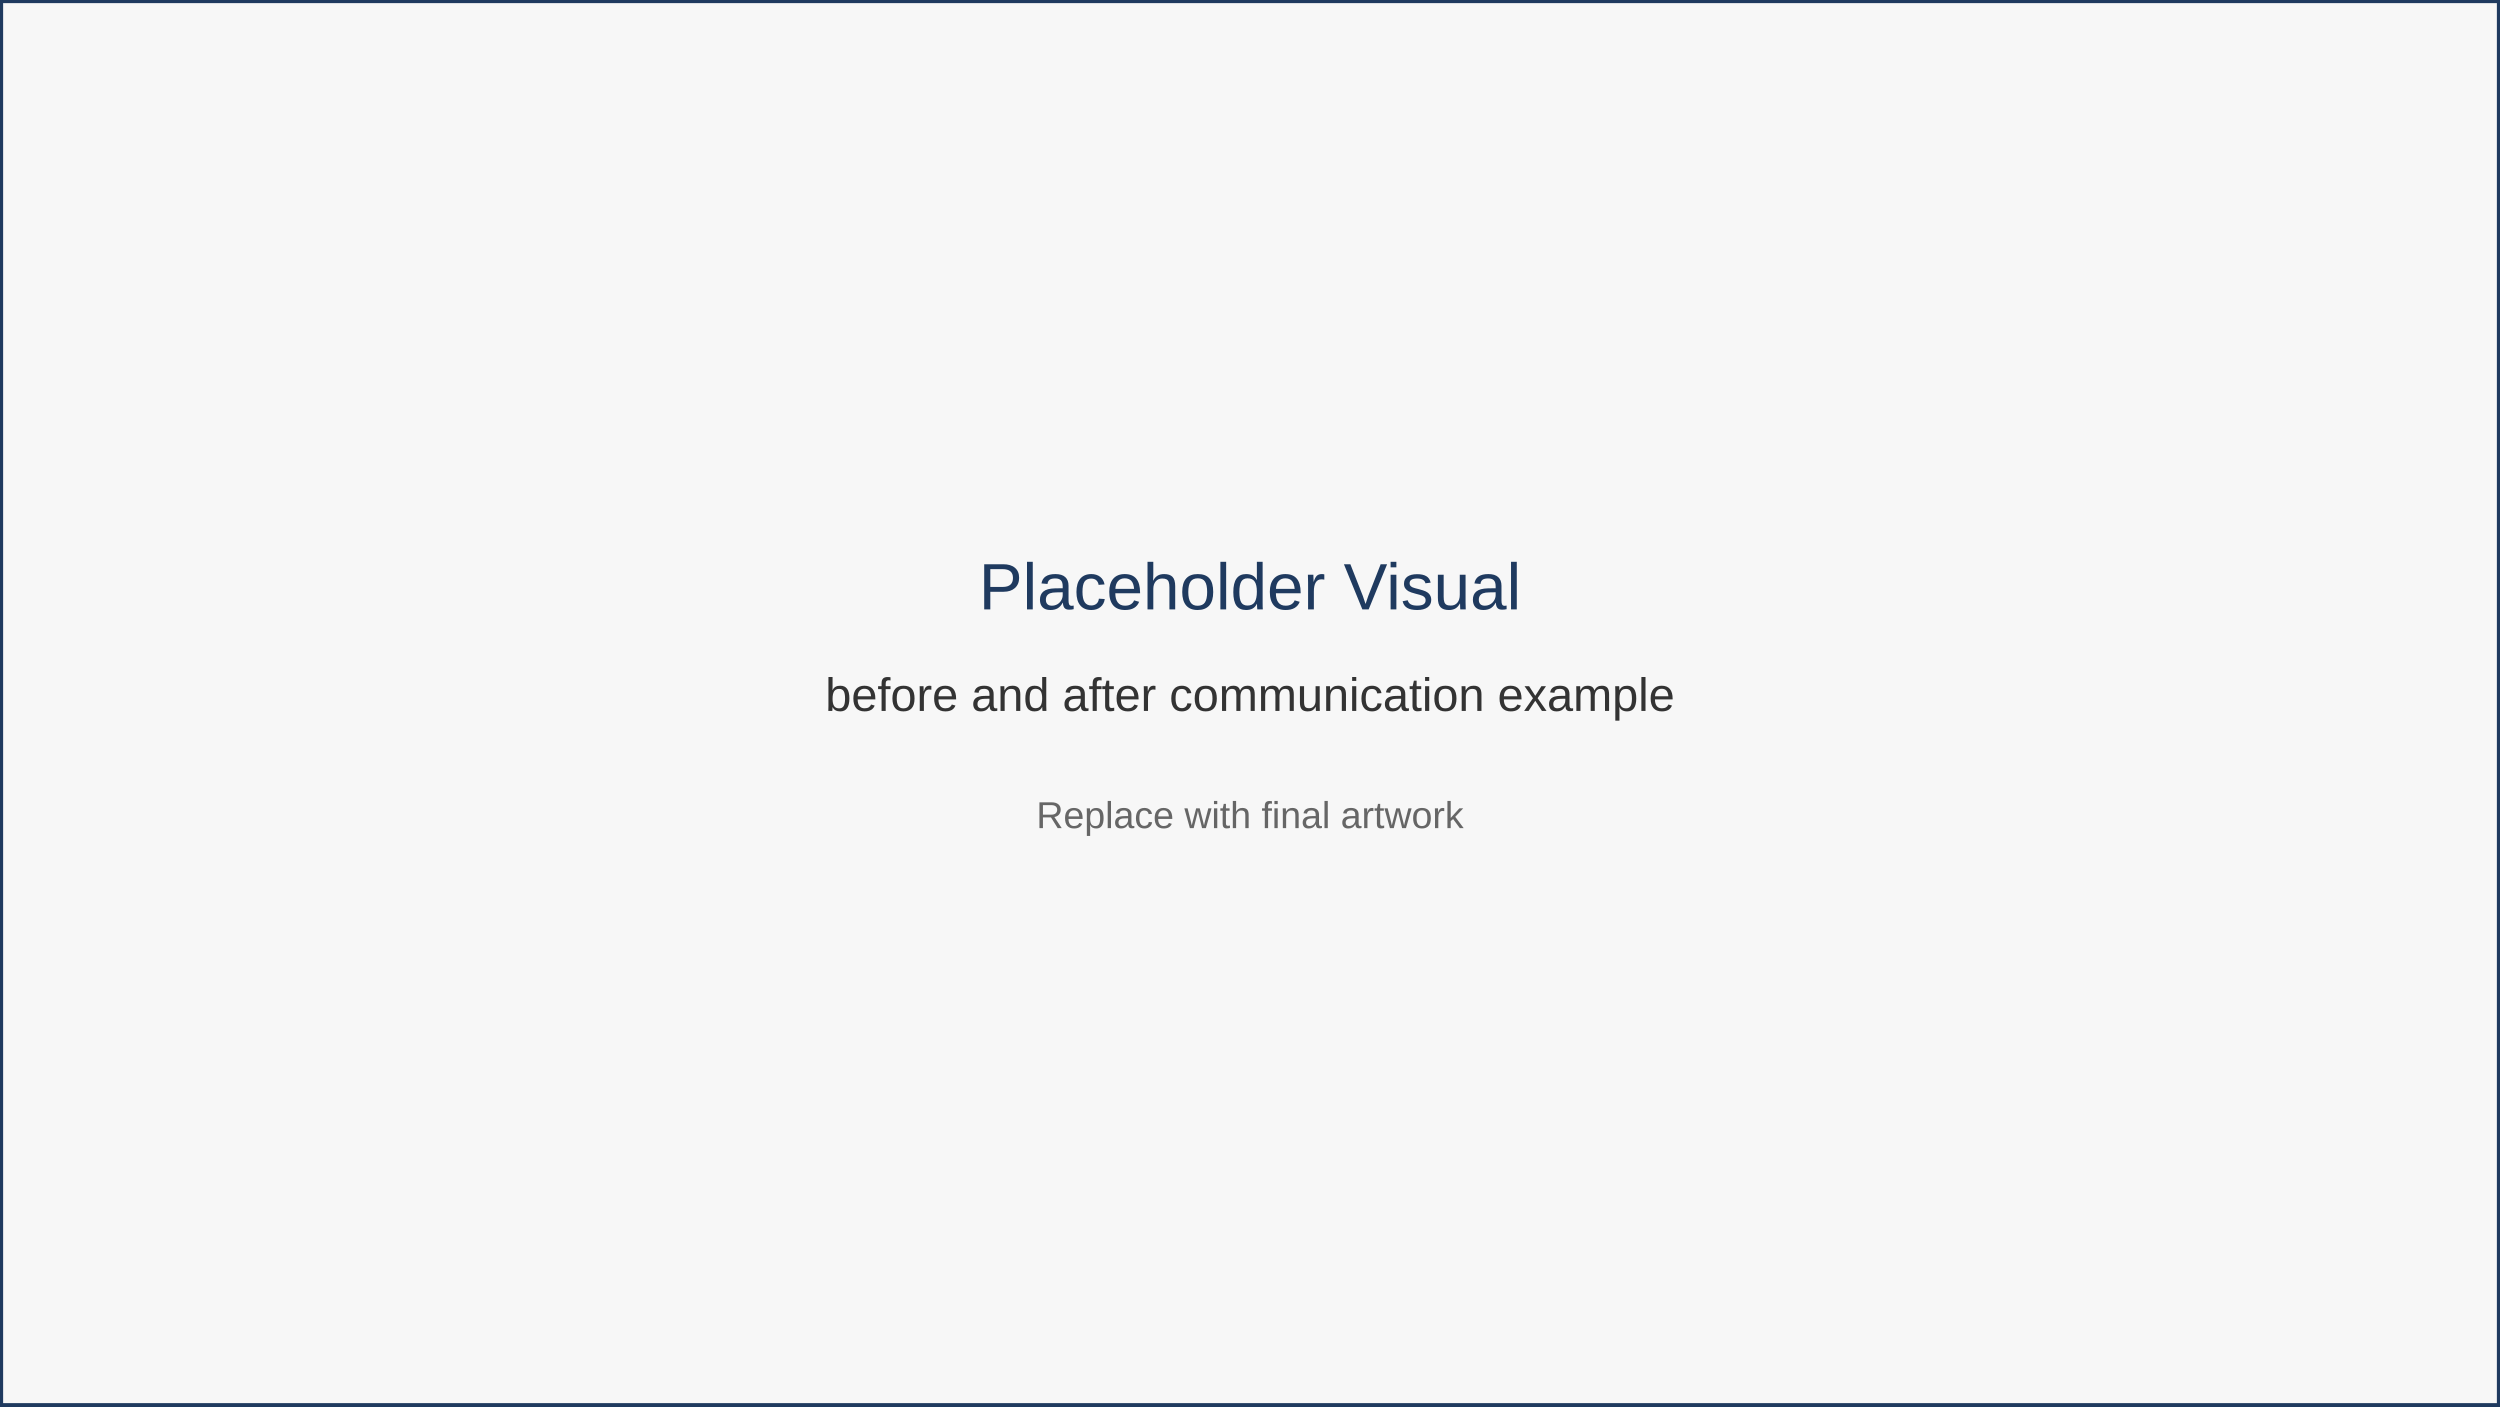
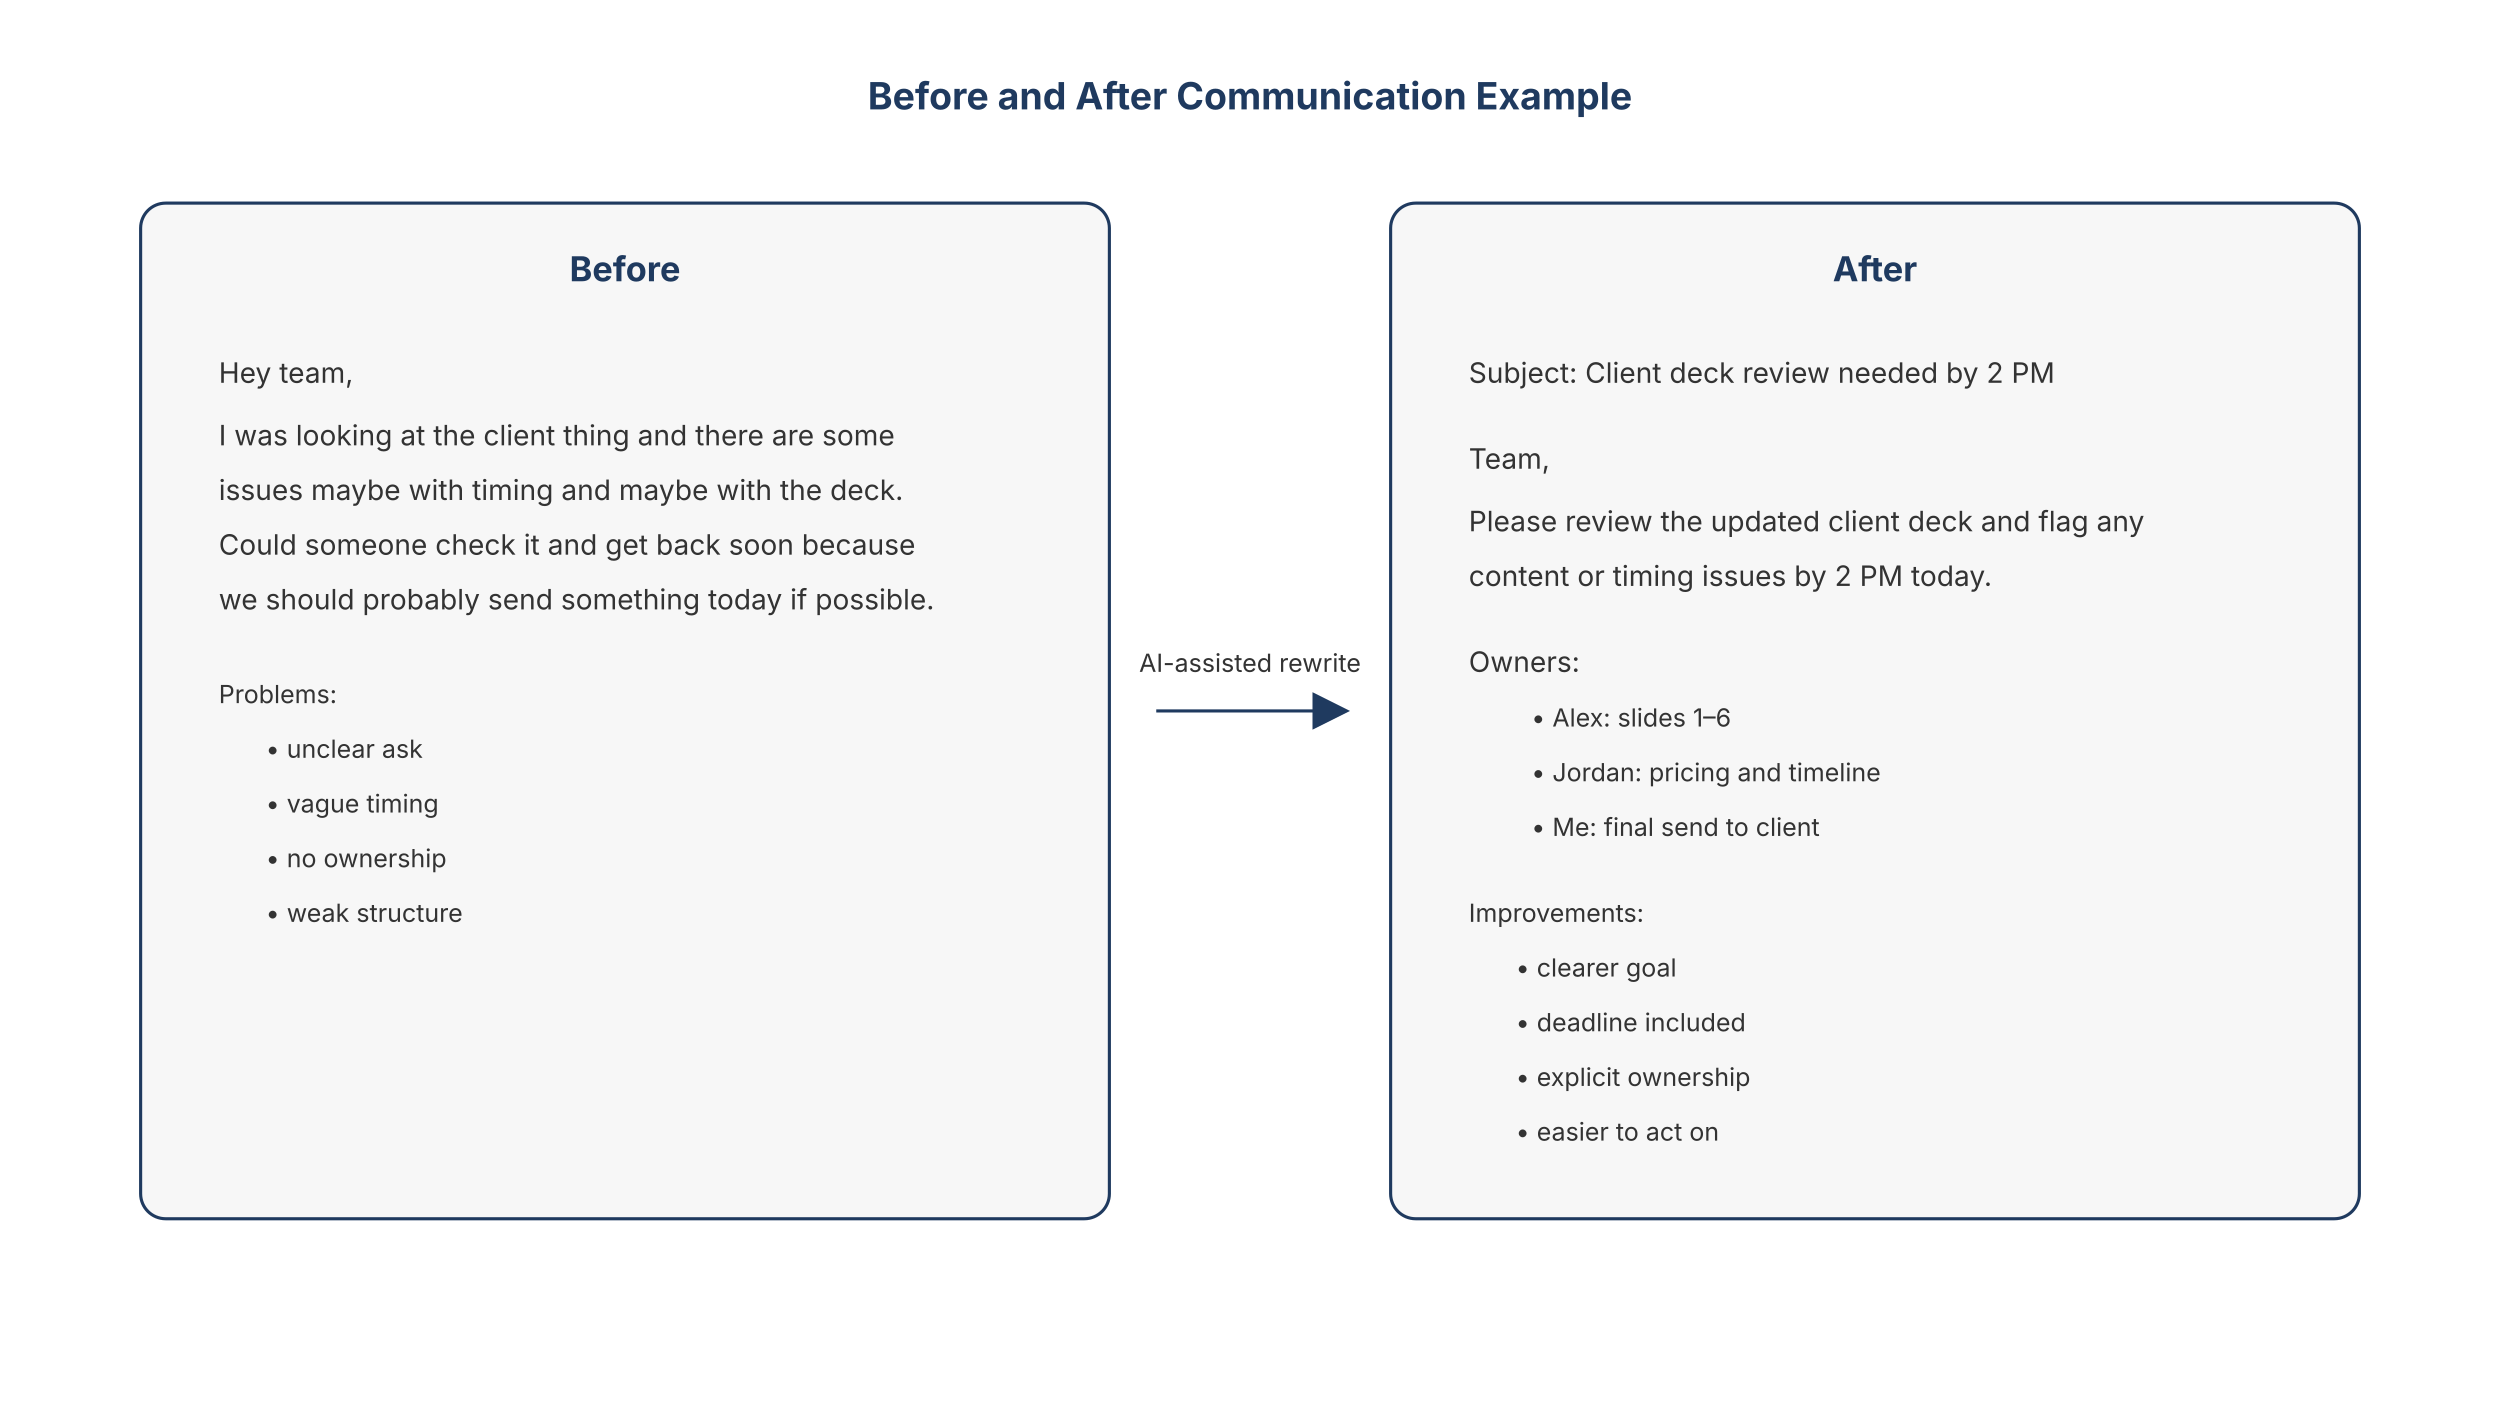
<svg xmlns="http://www.w3.org/2000/svg" width="1600" height="900" viewBox="0 0 1600 900">
-   <rect width="1600" height="900" fill="#F7F7F7" stroke="#1F3A5F" stroke-width="4" />
-   <text x="800" y="390" text-anchor="middle" font-family="Arial, sans-serif" font-size="42" fill="#1F3A5F">
-     Placeholder Visual
-   </text>
-   <text x="800" y="455" text-anchor="middle" font-family="Arial, sans-serif" font-size="30" fill="#333333">
-     before and after communication example
-   </text>
-   <text x="800" y="530" text-anchor="middle" font-family="Arial, sans-serif" font-size="24" fill="#666666">
-     Replace with final artwork
-   </text>
+   <defs>
+     <marker id="arrow" markerWidth="12" markerHeight="12" refX="10" refY="6" orient="auto" markerUnits="strokeWidth">
+       <path d="M0,0 L12,6 L0,12 z" fill="#1F3A5F" />
+     </marker>
+     <style>
+     .title { font: 700 24px Inter, Arial, sans-serif; fill: #1F3A5F; }
+     .label { font: 18px Inter, Arial, sans-serif; fill: #333333; }
+     .small { font: 16px Inter, Arial, sans-serif; fill: #333333; }
+     .step { fill: #F7F7F7; stroke: #1F3A5F; stroke-width: 2; rx: 18; ry: 18; }
+     .accent { fill: #EAF6EA; stroke: #1F3A5F; stroke-width: 2; rx: 18; ry: 18; }
+     .teal { fill: #EAF7F7; stroke: #1F3A5F; stroke-width: 2; rx: 18; ry: 18; }
+     .panel { fill: #F7F7F7; stroke: #1F3A5F; stroke-width: 2; rx: 16; ry: 16; }
+     .line { stroke: #1F3A5F; stroke-width: 2; fill: none; marker-end: url(#arrow); }
+     .rule { stroke: #1F3A5F; stroke-width: 2; }
+     .dot { fill: #2FA4A9; stroke: #1F3A5F; stroke-width: 2; }
+   </style>
+   </defs>
+   <text x="800" y="70" text-anchor="middle" class="title">Before and After Communication Example</text>
+   <rect x="90" y="130" width="620" height="650" class="panel" />
+   <rect x="890" y="130" width="620" height="650" class="panel" />
+   <text x="400" y="180" text-anchor="middle" class="title" style="font-size:22px">Before</text>
+   <text x="1200" y="180" text-anchor="middle" class="title" style="font-size:22px">After</text>
+   <text x="140" y="245" class="label">Hey team,</text>
+   <text x="140" y="285" class="label">I was looking at the client thing and there are some</text>
+   <text x="140" y="320" class="label">issues maybe with timing and maybe with the deck.</text>
+   <text x="140" y="355" class="label">Could someone check it and get back soon because</text>
+   <text x="140" y="390" class="label">we should probably send something today if possible.</text>
+   <text x="140" y="450" class="small">Problems:</text>
+   <text x="170" y="485" class="small">• unclear ask</text>
+   <text x="170" y="520" class="small">• vague timing</text>
+   <text x="170" y="555" class="small">• no ownership</text>
+   <text x="170" y="590" class="small">• weak structure</text>
+   <text x="940" y="245" class="label">Subject: Client deck review needed by 2 PM</text>
+   <text x="940" y="300" class="label">Team,</text>
+   <text x="940" y="340" class="label">Please review the updated client deck and flag any</text>
+   <text x="940" y="375" class="label">content or timing issues by 2 PM today.</text>
+   <text x="940" y="430" class="label">Owners:</text>
+   <text x="980" y="465" class="small">• Alex: slides 1–6</text>
+   <text x="980" y="500" class="small">• Jordan: pricing and timeline</text>
+   <text x="980" y="535" class="small">• Me: final send to client</text>
+   <text x="940" y="590" class="small">Improvements:</text>
+   <text x="970" y="625" class="small">• clearer goal</text>
+   <text x="970" y="660" class="small">• deadline included</text>
+   <text x="970" y="695" class="small">• explicit ownership</text>
+   <text x="970" y="730" class="small">• easier to act on</text>
+   <line x1="740" y1="455" x2="860" y2="455" class="line" />
+   <text x="800" y="430" text-anchor="middle" class="small">AI-assisted rewrite</text>
</svg>
